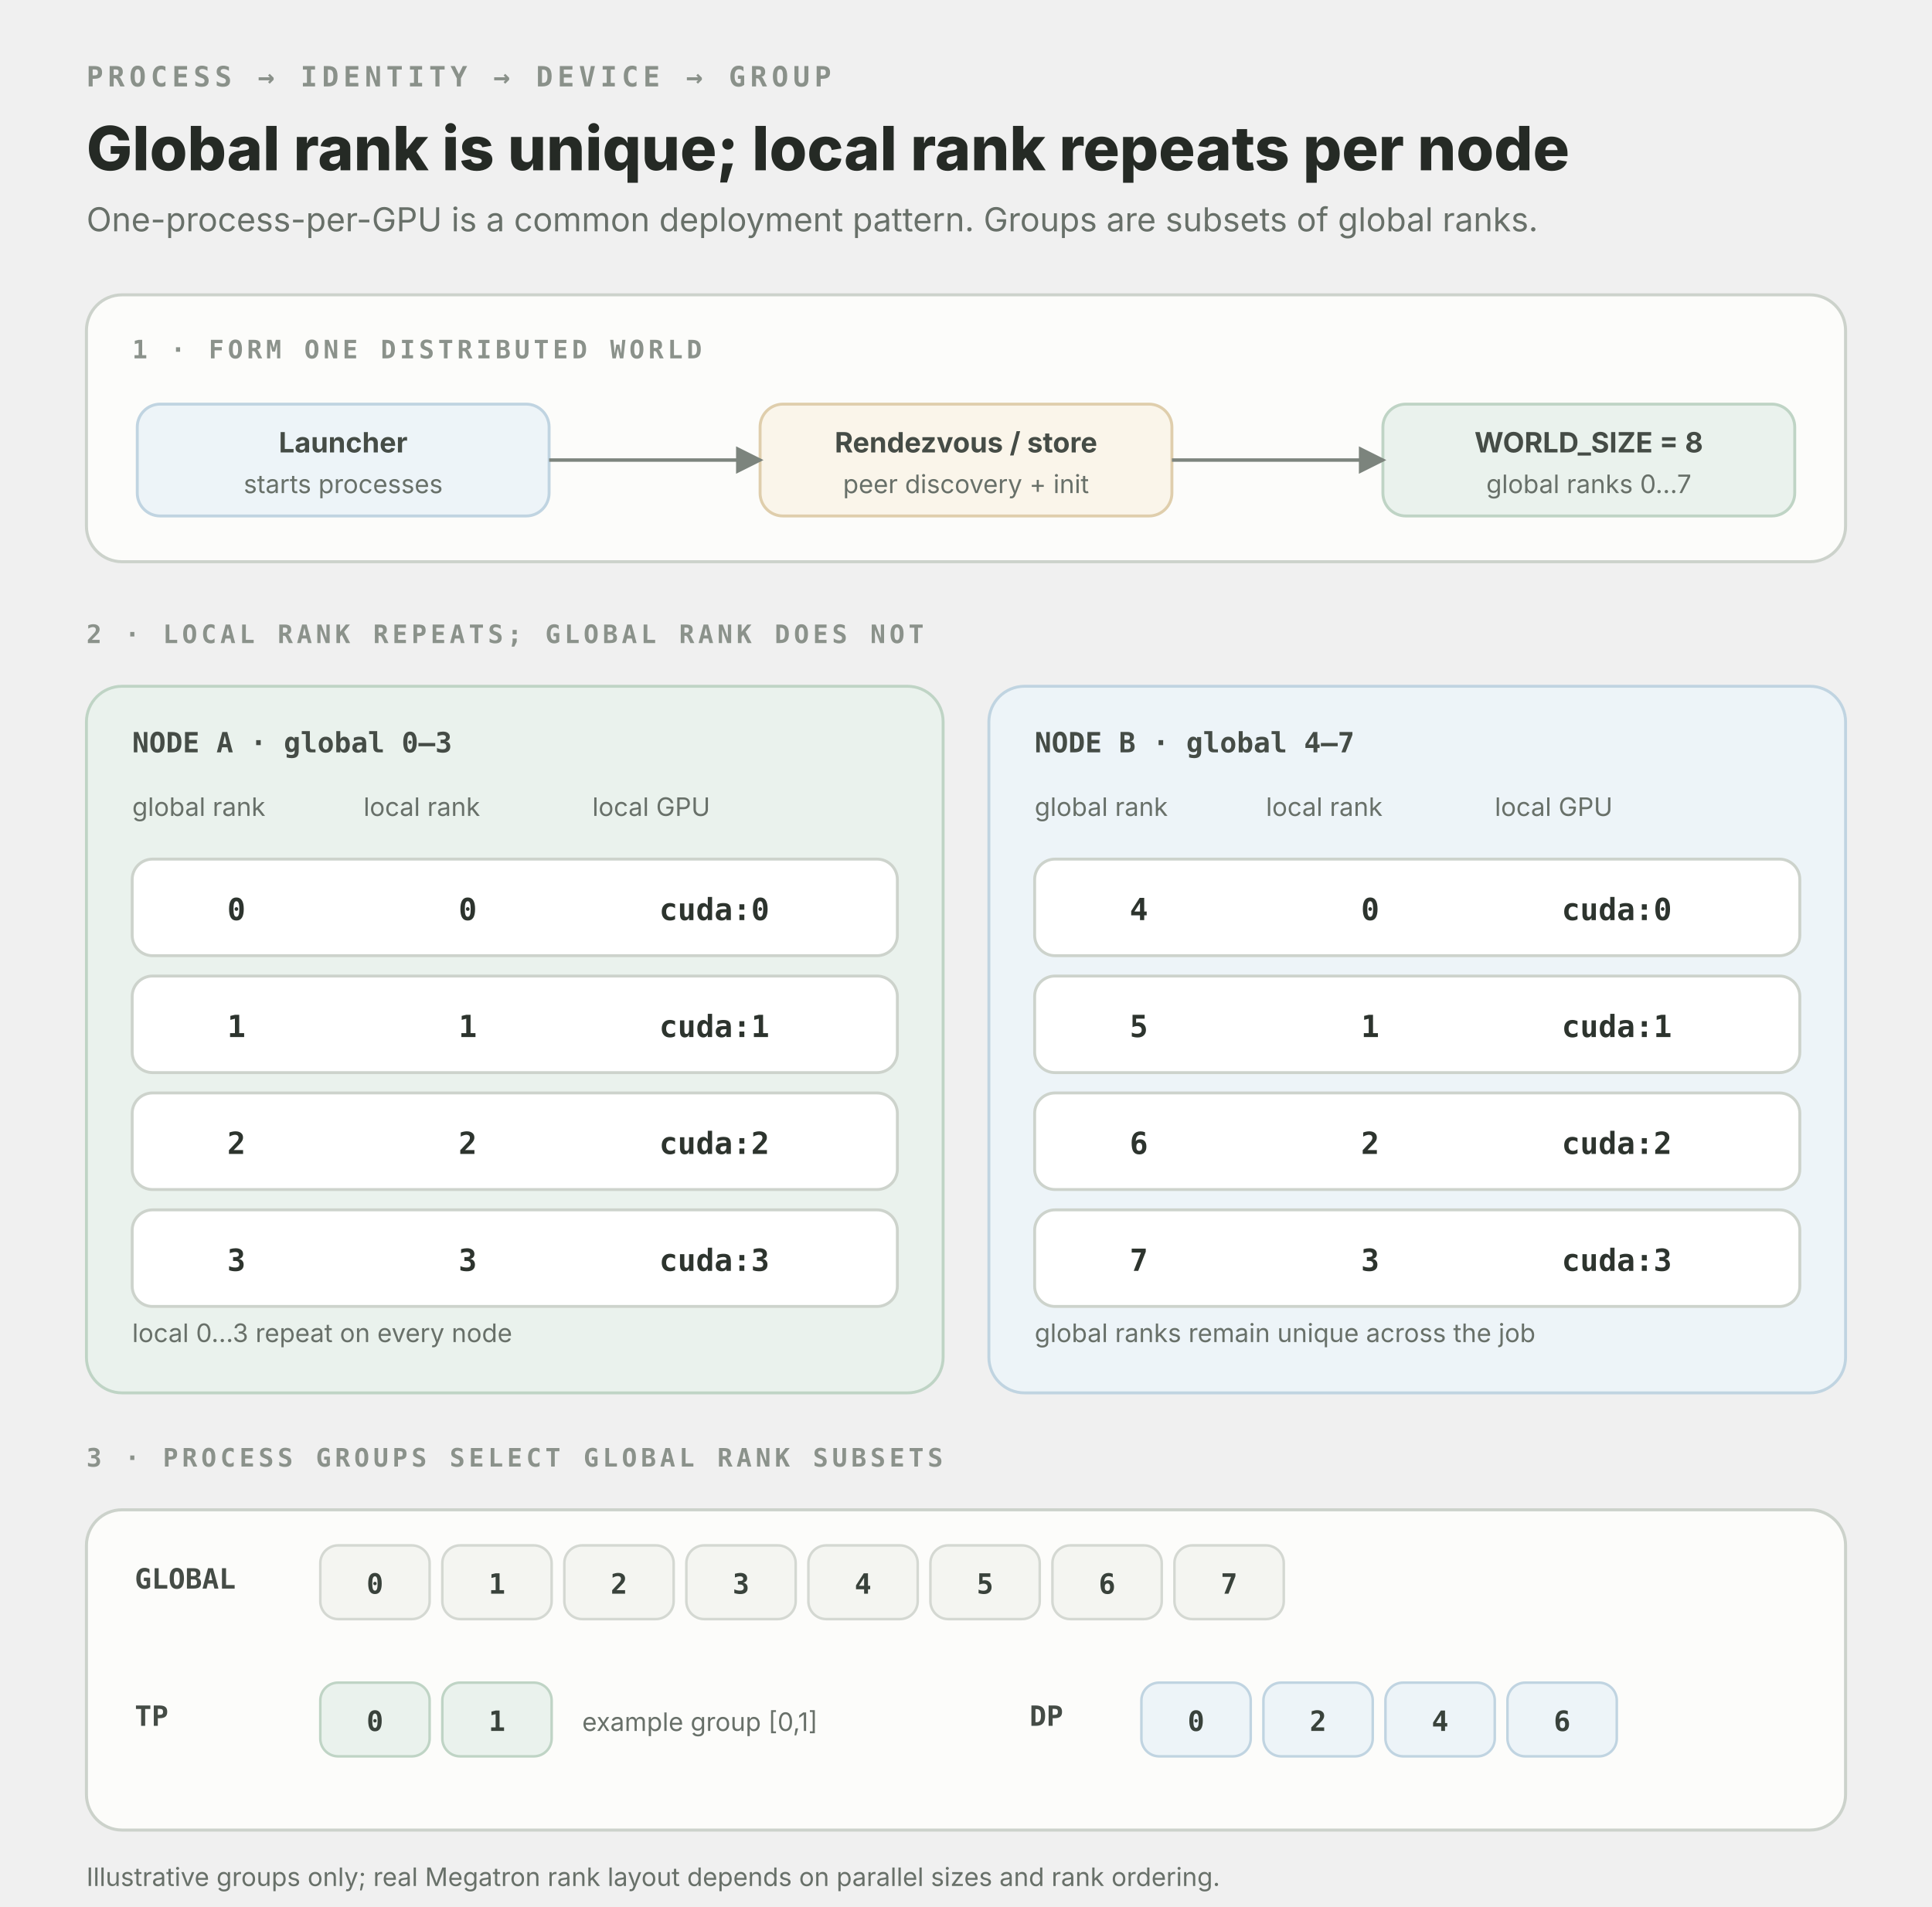
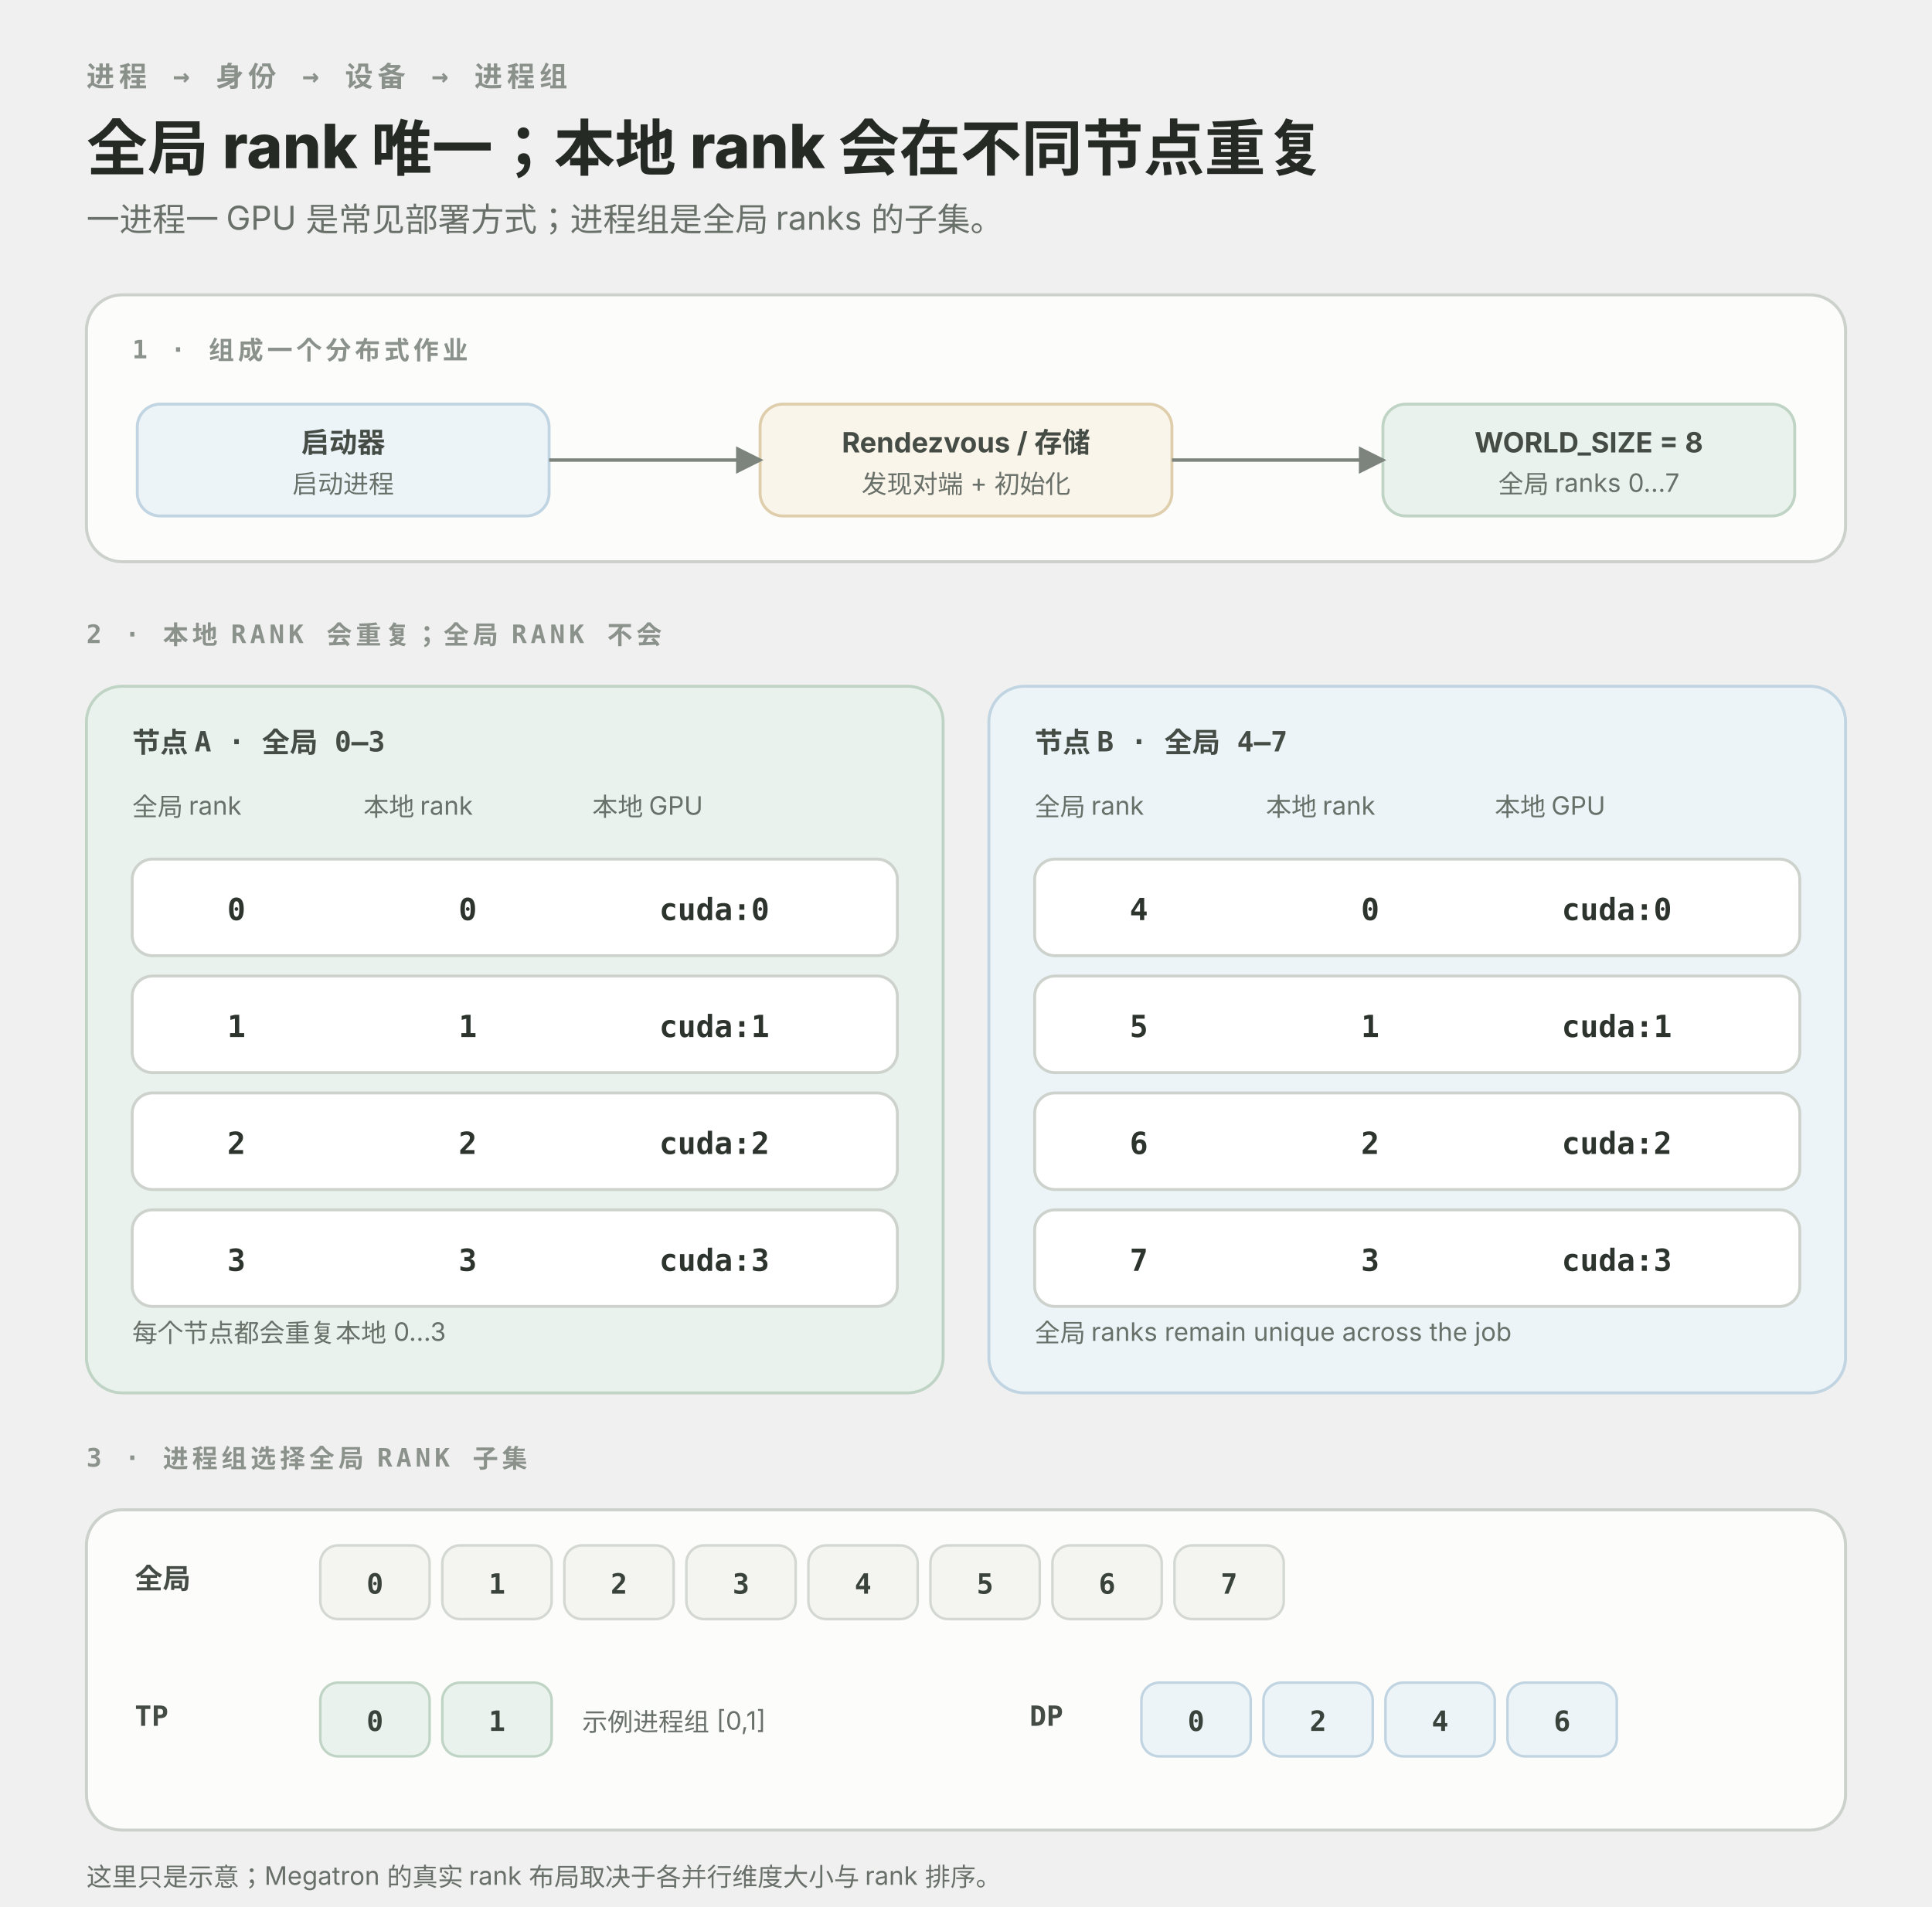
<svg xmlns="http://www.w3.org/2000/svg" viewBox="0 0 760 750" role="img" aria-labelledby="title desc">
  <defs>
    <marker id="arrow" markerWidth="8" markerHeight="8" refX="7" refY="4" orient="auto">
      <path d="M0 0 L8 4 L0 8Z" fill="#7c847d" />
    </marker>
    <style>
      .sans{font-family:-apple-system,BlinkMacSystemFont,"Segoe UI",sans-serif}
      .mono{font-family:ui-monospace,SFMono-Regular,Menlo,Consolas,monospace}
      .ey{font-size:11px;font-weight:700;letter-spacing:1.8px;fill:#8a918a}
      .ttl{font-size:24px;font-weight:760;fill:#252a25}
      .sub{font-size:13px;fill:#687069}
      .sec{font-size:10px;font-weight:700;letter-spacing:1.5px;fill:#8b928b}
      .label{font-size:11px;font-weight:700;fill:#454c46}
      .small{font-size:10px;fill:#687069}
      .rank{font-size:12px;font-weight:700;fill:#2d342e}
      .chip{font-size:11px;font-weight:700;fill:#39423b}
      .panel{fill:#fcfcfa;stroke:#ccd2cb;stroke-width:1.2}
      .box{fill:#fff;stroke:#cdd3cc;stroke-width:1.15}
      .green{fill:#eaf2ed;stroke:#bfd4c5;stroke-width:1.15}
      .blue{fill:#edf4f8;stroke:#c0d4e1;stroke-width:1.15}
      .sand{fill:#faf5ea;stroke:#dfceac;stroke-width:1.15}
      .line{fill:none;stroke:#7c847d;stroke-width:1.35}
      .tp{fill:#eaf2ed;stroke:#bfd4c5}
      .dp{fill:#edf4f8;stroke:#c0d4e1}
      .muted{fill:#f4f5f1;stroke:#d4d8d2}
    </style>
  </defs>
-   <text class="mono ey" x="34" y="34">PROCESS → IDENTITY → DEVICE → GROUP</text>
-   <text class="sans ttl" x="34" y="67">Global rank is unique; local rank repeats per node</text>
-   <text class="sans sub" x="34" y="91">One-process-per-GPU is a common deployment pattern. Groups are subsets of global ranks.</text>
+   <text class="mono ey" x="34" y="34">进程 → 身份 → 设备 → 进程组</text>
+   <text class="sans ttl" x="34" y="67">全局 rank 唯一；本地 rank 会在不同节点重复</text>
+   <text class="sans sub" x="34" y="91">一进程一 GPU 是常见部署方式；进程组是全局 ranks 的子集。</text>
  <rect class="panel" x="34" y="116" width="692" height="105" rx="14" />
-   <text class="mono sec" x="52" y="141">1 · FORM ONE DISTRIBUTED WORLD</text>
+   <text class="mono sec" x="52" y="141">1 · 组成一个分布式作业</text>
  <rect class="blue" x="54" y="159" width="162" height="44" rx="9" />
-   <text class="sans label" x="135" y="178" text-anchor="middle">Launcher</text>
-   <text class="sans small" x="135" y="194" text-anchor="middle">starts processes</text>
+   <text class="sans label" x="135" y="178" text-anchor="middle">启动器</text>
+   <text class="sans small" x="135" y="194" text-anchor="middle">启动进程</text>
  <rect class="sand" x="299" y="159" width="162" height="44" rx="9" />
-   <text class="sans label" x="380" y="178" text-anchor="middle">Rendezvous / store</text>
-   <text class="sans small" x="380" y="194" text-anchor="middle">peer discovery + init</text>
+   <text class="sans label" x="380" y="178" text-anchor="middle">Rendezvous / 存储</text>
+   <text class="sans small" x="380" y="194" text-anchor="middle">发现对端 + 初始化</text>
  <rect class="green" x="544" y="159" width="162" height="44" rx="9" />
  <text class="sans label" x="625" y="178" text-anchor="middle">WORLD_SIZE = 8</text>
-   <text class="sans small" x="625" y="194" text-anchor="middle">global ranks 0…7</text>
+   <text class="sans small" x="625" y="194" text-anchor="middle">全局 ranks 0…7</text>
  <path class="line" d="M216 181 H299" marker-end="url(#arrow)" />
  <path class="line" d="M461 181 H544" marker-end="url(#arrow)" />
-   <text class="mono sec" x="34" y="253">2 · LOCAL RANK REPEATS; GLOBAL RANK DOES NOT</text>
+   <text class="mono sec" x="34" y="253">2 · 本地 RANK 会重复；全局 RANK 不会</text>
  <rect class="green" x="34" y="270" width="337" height="278" rx="14" />
  <rect class="blue" x="389" y="270" width="337" height="278" rx="14" />
-   <text class="mono label" x="52" y="296" fill="#255b46">NODE A · global 0–3</text>
-   <text class="mono label" x="407" y="296" fill="#315f82">NODE B · global 4–7</text>
+   <text class="mono label" x="52" y="296" fill="#255b46">节点 A · 全局 0–3</text>
+   <text class="mono label" x="407" y="296" fill="#315f82">节点 B · 全局 4–7</text>
  <g class="sans">
-     <text class="small" x="52" y="321">global rank</text>
-     <text class="small" x="143" y="321">local rank</text>
-     <text class="small" x="233" y="321">local GPU</text>
-     <text class="small" x="407" y="321">global rank</text>
-     <text class="small" x="498" y="321">local rank</text>
-     <text class="small" x="588" y="321">local GPU</text>
+     <text class="small" x="52" y="321">全局 rank</text>
+     <text class="small" x="143" y="321">本地 rank</text>
+     <text class="small" x="233" y="321">本地 GPU</text>
+     <text class="small" x="407" y="321">全局 rank</text>
+     <text class="small" x="498" y="321">本地 rank</text>
+     <text class="small" x="588" y="321">本地 GPU</text>
  </g>
  <g class="mono">
    <g transform="translate(52 338)">
      <rect class="box" width="301" height="38" rx="8" />
      <text class="rank" x="41" y="24" text-anchor="middle">0</text>
      <text class="rank" x="132" y="24" text-anchor="middle">0</text>
      <text class="rank" x="229" y="24" text-anchor="middle">cuda:0</text>
      <rect class="box" y="46" width="301" height="38" rx="8" />
      <text class="rank" x="41" y="70" text-anchor="middle">1</text>
      <text class="rank" x="132" y="70" text-anchor="middle">1</text>
      <text class="rank" x="229" y="70" text-anchor="middle">cuda:1</text>
      <rect class="box" y="92" width="301" height="38" rx="8" />
      <text class="rank" x="41" y="116" text-anchor="middle">2</text>
      <text class="rank" x="132" y="116" text-anchor="middle">2</text>
      <text class="rank" x="229" y="116" text-anchor="middle">cuda:2</text>
      <rect class="box" y="138" width="301" height="38" rx="8" />
      <text class="rank" x="41" y="162" text-anchor="middle">3</text>
      <text class="rank" x="132" y="162" text-anchor="middle">3</text>
      <text class="rank" x="229" y="162" text-anchor="middle">cuda:3</text>
    </g>
    <g transform="translate(407 338)">
      <rect class="box" width="301" height="38" rx="8" />
      <text class="rank" x="41" y="24" text-anchor="middle">4</text>
      <text class="rank" x="132" y="24" text-anchor="middle">0</text>
      <text class="rank" x="229" y="24" text-anchor="middle">cuda:0</text>
      <rect class="box" y="46" width="301" height="38" rx="8" />
      <text class="rank" x="41" y="70" text-anchor="middle">5</text>
      <text class="rank" x="132" y="70" text-anchor="middle">1</text>
      <text class="rank" x="229" y="70" text-anchor="middle">cuda:1</text>
      <rect class="box" y="92" width="301" height="38" rx="8" />
      <text class="rank" x="41" y="116" text-anchor="middle">6</text>
      <text class="rank" x="132" y="116" text-anchor="middle">2</text>
      <text class="rank" x="229" y="116" text-anchor="middle">cuda:2</text>
      <rect class="box" y="138" width="301" height="38" rx="8" />
      <text class="rank" x="41" y="162" text-anchor="middle">7</text>
      <text class="rank" x="132" y="162" text-anchor="middle">3</text>
      <text class="rank" x="229" y="162" text-anchor="middle">cuda:3</text>
    </g>
  </g>
-   <text class="sans small" x="52" y="528">local 0…3 repeat on every node</text>
-   <text class="sans small" x="407" y="528">global ranks remain unique across the job</text>
-   <text class="mono sec" x="34" y="577">3 · PROCESS GROUPS SELECT GLOBAL RANK SUBSETS</text>
+   <text class="sans small" x="52" y="528">每个节点都会重复本地 0…3</text>
+   <text class="sans small" x="407" y="528">全局 ranks remain unique across the job</text>
+   <text class="mono sec" x="34" y="577">3 · 进程组选择全局 RANK 子集</text>
  <rect class="panel" x="34" y="594" width="692" height="126" rx="14" />
-   <text class="mono label" x="53" y="625">GLOBAL</text>
+   <text class="mono label" x="53" y="625">全局</text>
  <g class="mono chip" transform="translate(126 608)">
    <g>
      <rect class="muted" width="43" height="29" rx="7" />
      <text x="21.5" y="19" text-anchor="middle">0</text>
    </g>
    <g transform="translate(48)">
      <rect class="muted" width="43" height="29" rx="7" />
      <text x="21.5" y="19" text-anchor="middle">1</text>
    </g>
    <g transform="translate(96)">
      <rect class="muted" width="43" height="29" rx="7" />
      <text x="21.5" y="19" text-anchor="middle">2</text>
    </g>
    <g transform="translate(144)">
      <rect class="muted" width="43" height="29" rx="7" />
      <text x="21.5" y="19" text-anchor="middle">3</text>
    </g>
    <g transform="translate(192)">
      <rect class="muted" width="43" height="29" rx="7" />
      <text x="21.5" y="19" text-anchor="middle">4</text>
    </g>
    <g transform="translate(240)">
      <rect class="muted" width="43" height="29" rx="7" />
      <text x="21.5" y="19" text-anchor="middle">5</text>
    </g>
    <g transform="translate(288)">
      <rect class="muted" width="43" height="29" rx="7" />
      <text x="21.5" y="19" text-anchor="middle">6</text>
    </g>
    <g transform="translate(336)">
      <rect class="muted" width="43" height="29" rx="7" />
      <text x="21.5" y="19" text-anchor="middle">7</text>
    </g>
  </g>
  <text class="mono label" x="53" y="679" fill="#255b46">TP</text>
  <g class="mono chip" transform="translate(126 662)">
    <rect class="tp" width="43" height="29" rx="7" />
    <text x="21.5" y="19" text-anchor="middle">0</text>
    <rect class="tp" x="48" width="43" height="29" rx="7" />
    <text x="69.5" y="19" text-anchor="middle">1</text>
  </g>
-   <text class="sans small" x="229" y="681">example group [0,1]</text>
+   <text class="sans small" x="229" y="681">示例进程组 [0,1]</text>
  <text class="mono label" x="405" y="679" fill="#315f82">DP</text>
  <g class="mono chip" transform="translate(449 662)">
    <rect class="dp" width="43" height="29" rx="7" />
    <text x="21.5" y="19" text-anchor="middle">0</text>
    <rect class="dp" x="48" width="43" height="29" rx="7" />
    <text x="69.5" y="19" text-anchor="middle">2</text>
    <rect class="dp" x="96" width="43" height="29" rx="7" />
    <text x="117.5" y="19" text-anchor="middle">4</text>
    <rect class="dp" x="144" width="43" height="29" rx="7" />
    <text x="165.5" y="19" text-anchor="middle">6</text>
  </g>
-   <text class="sans small" x="34" y="742">Illustrative groups only; real Megatron rank layout depends on parallel sizes and rank ordering.</text>
+   <text class="sans small" x="34" y="742">这里只是示意；Megatron 的真实 rank 布局取决于各并行维度大小与 rank 排序。</text>
</svg>
